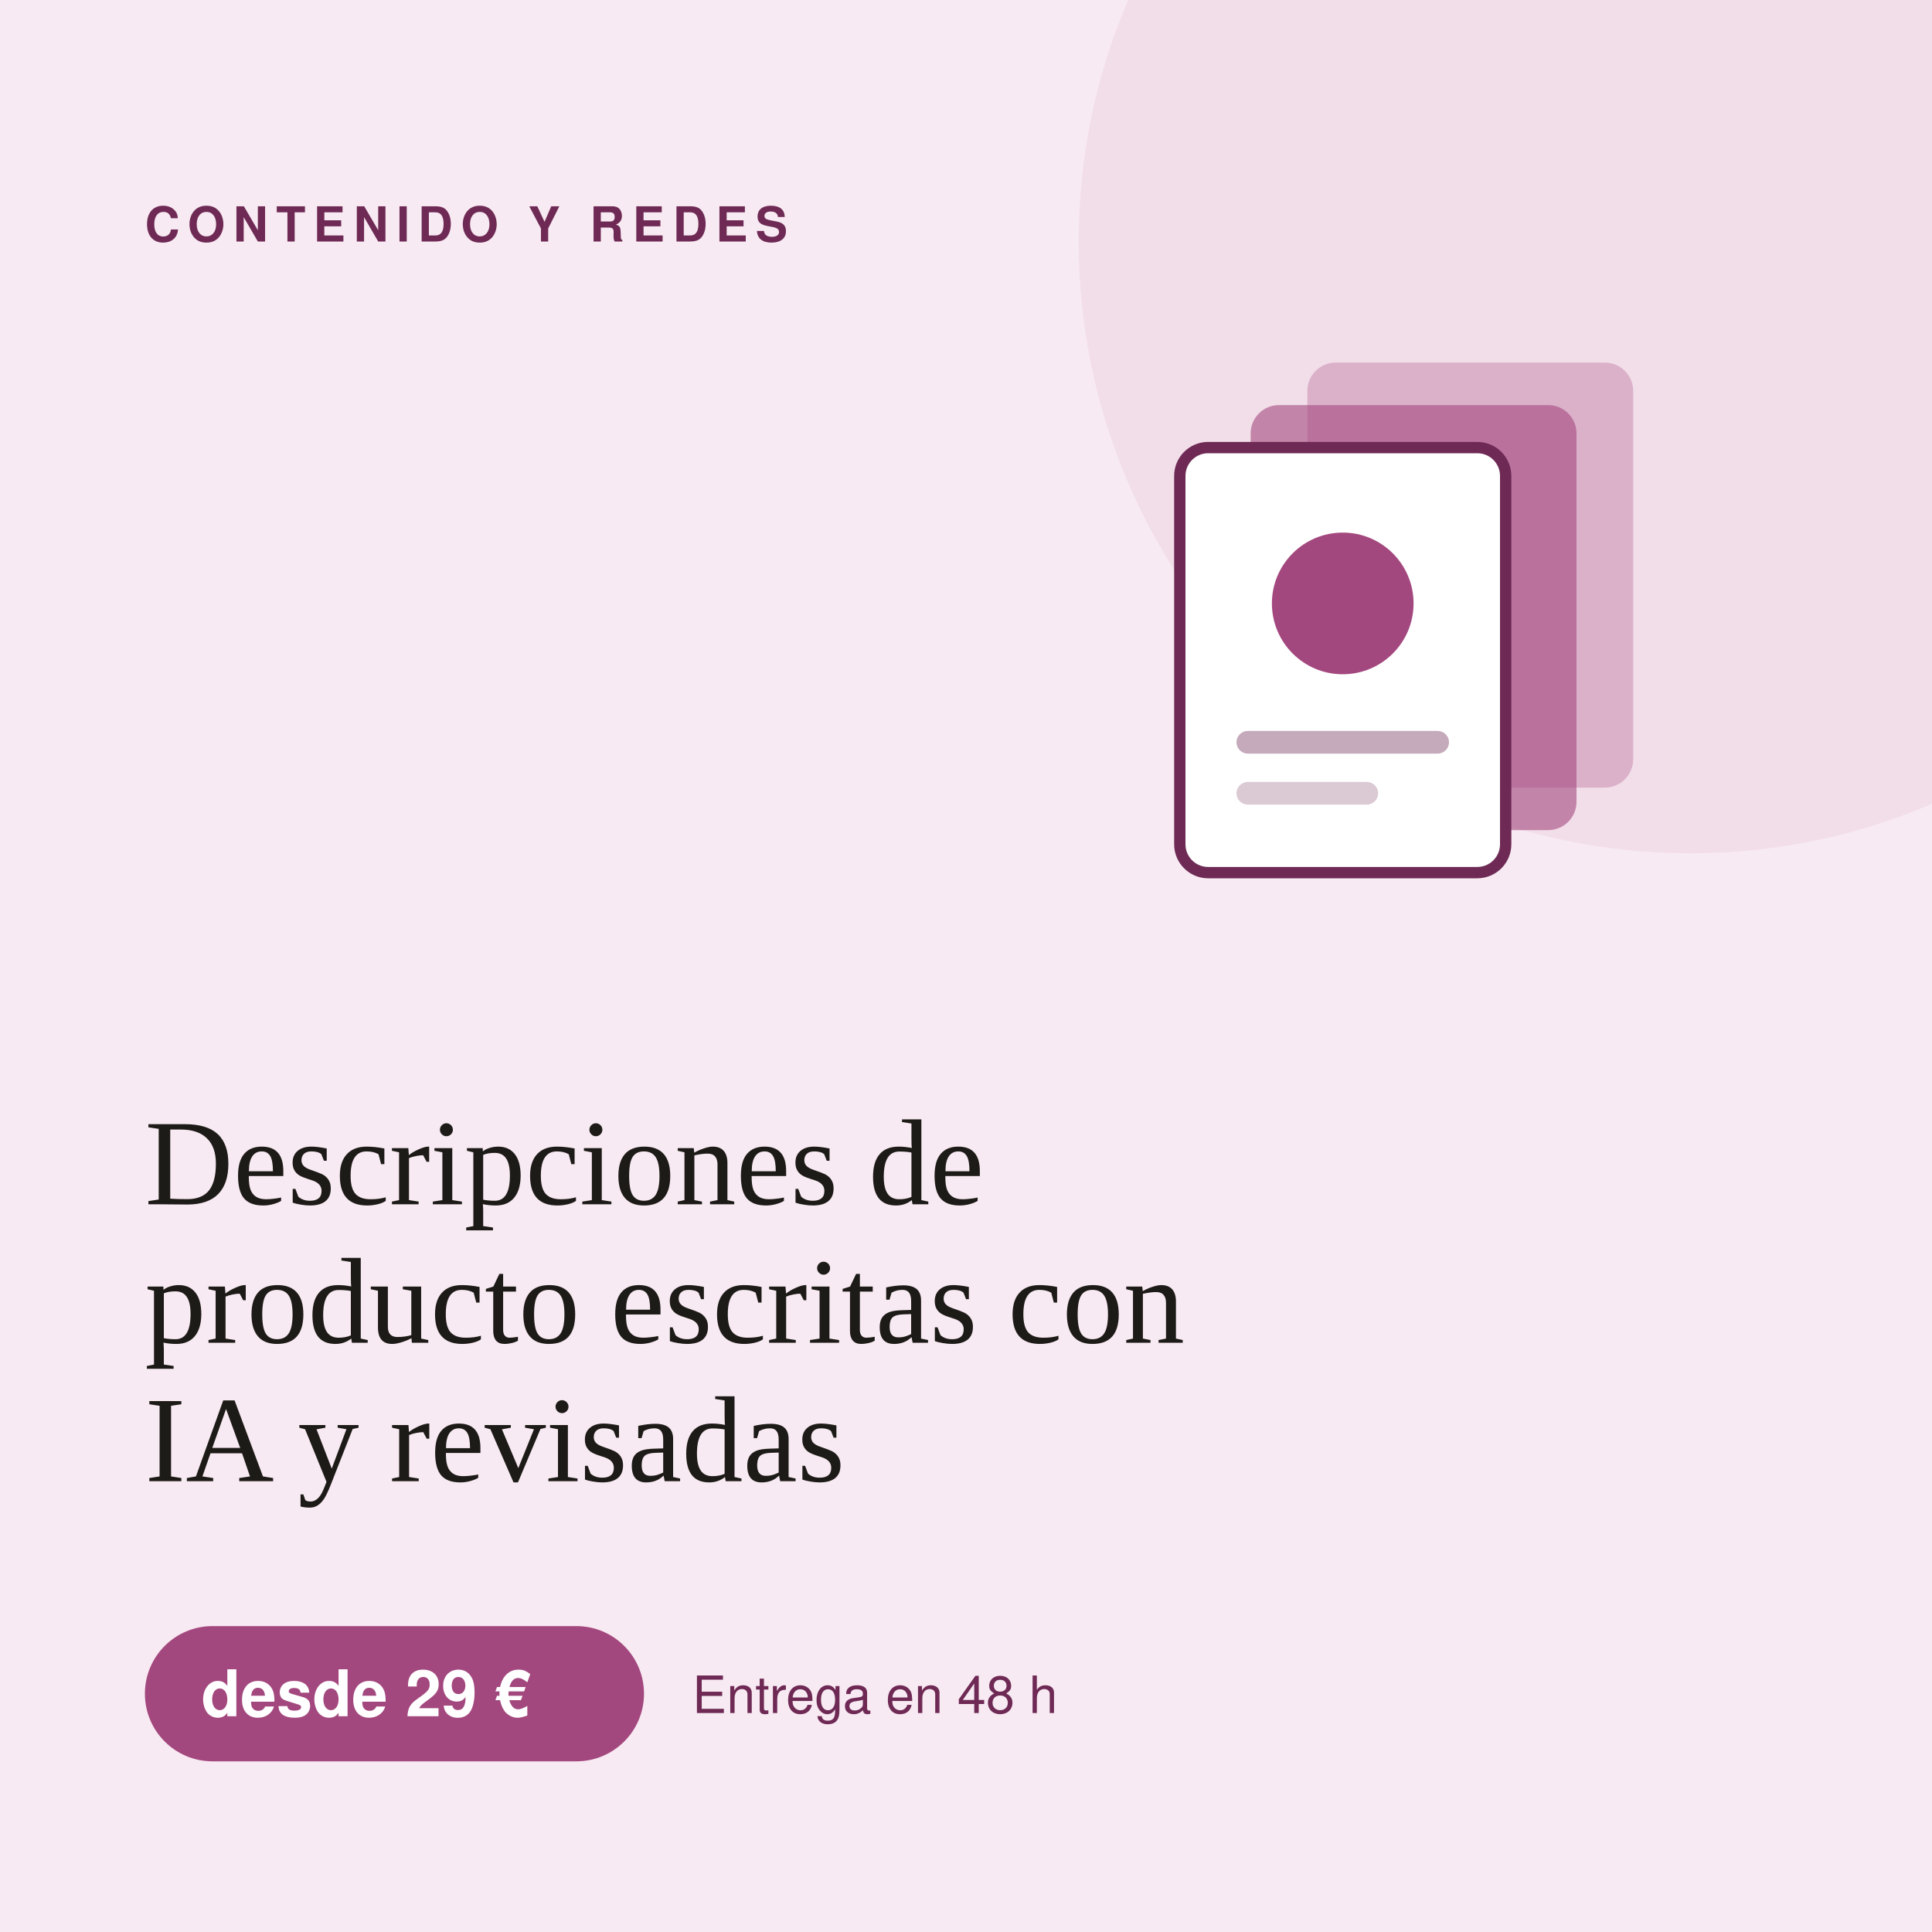
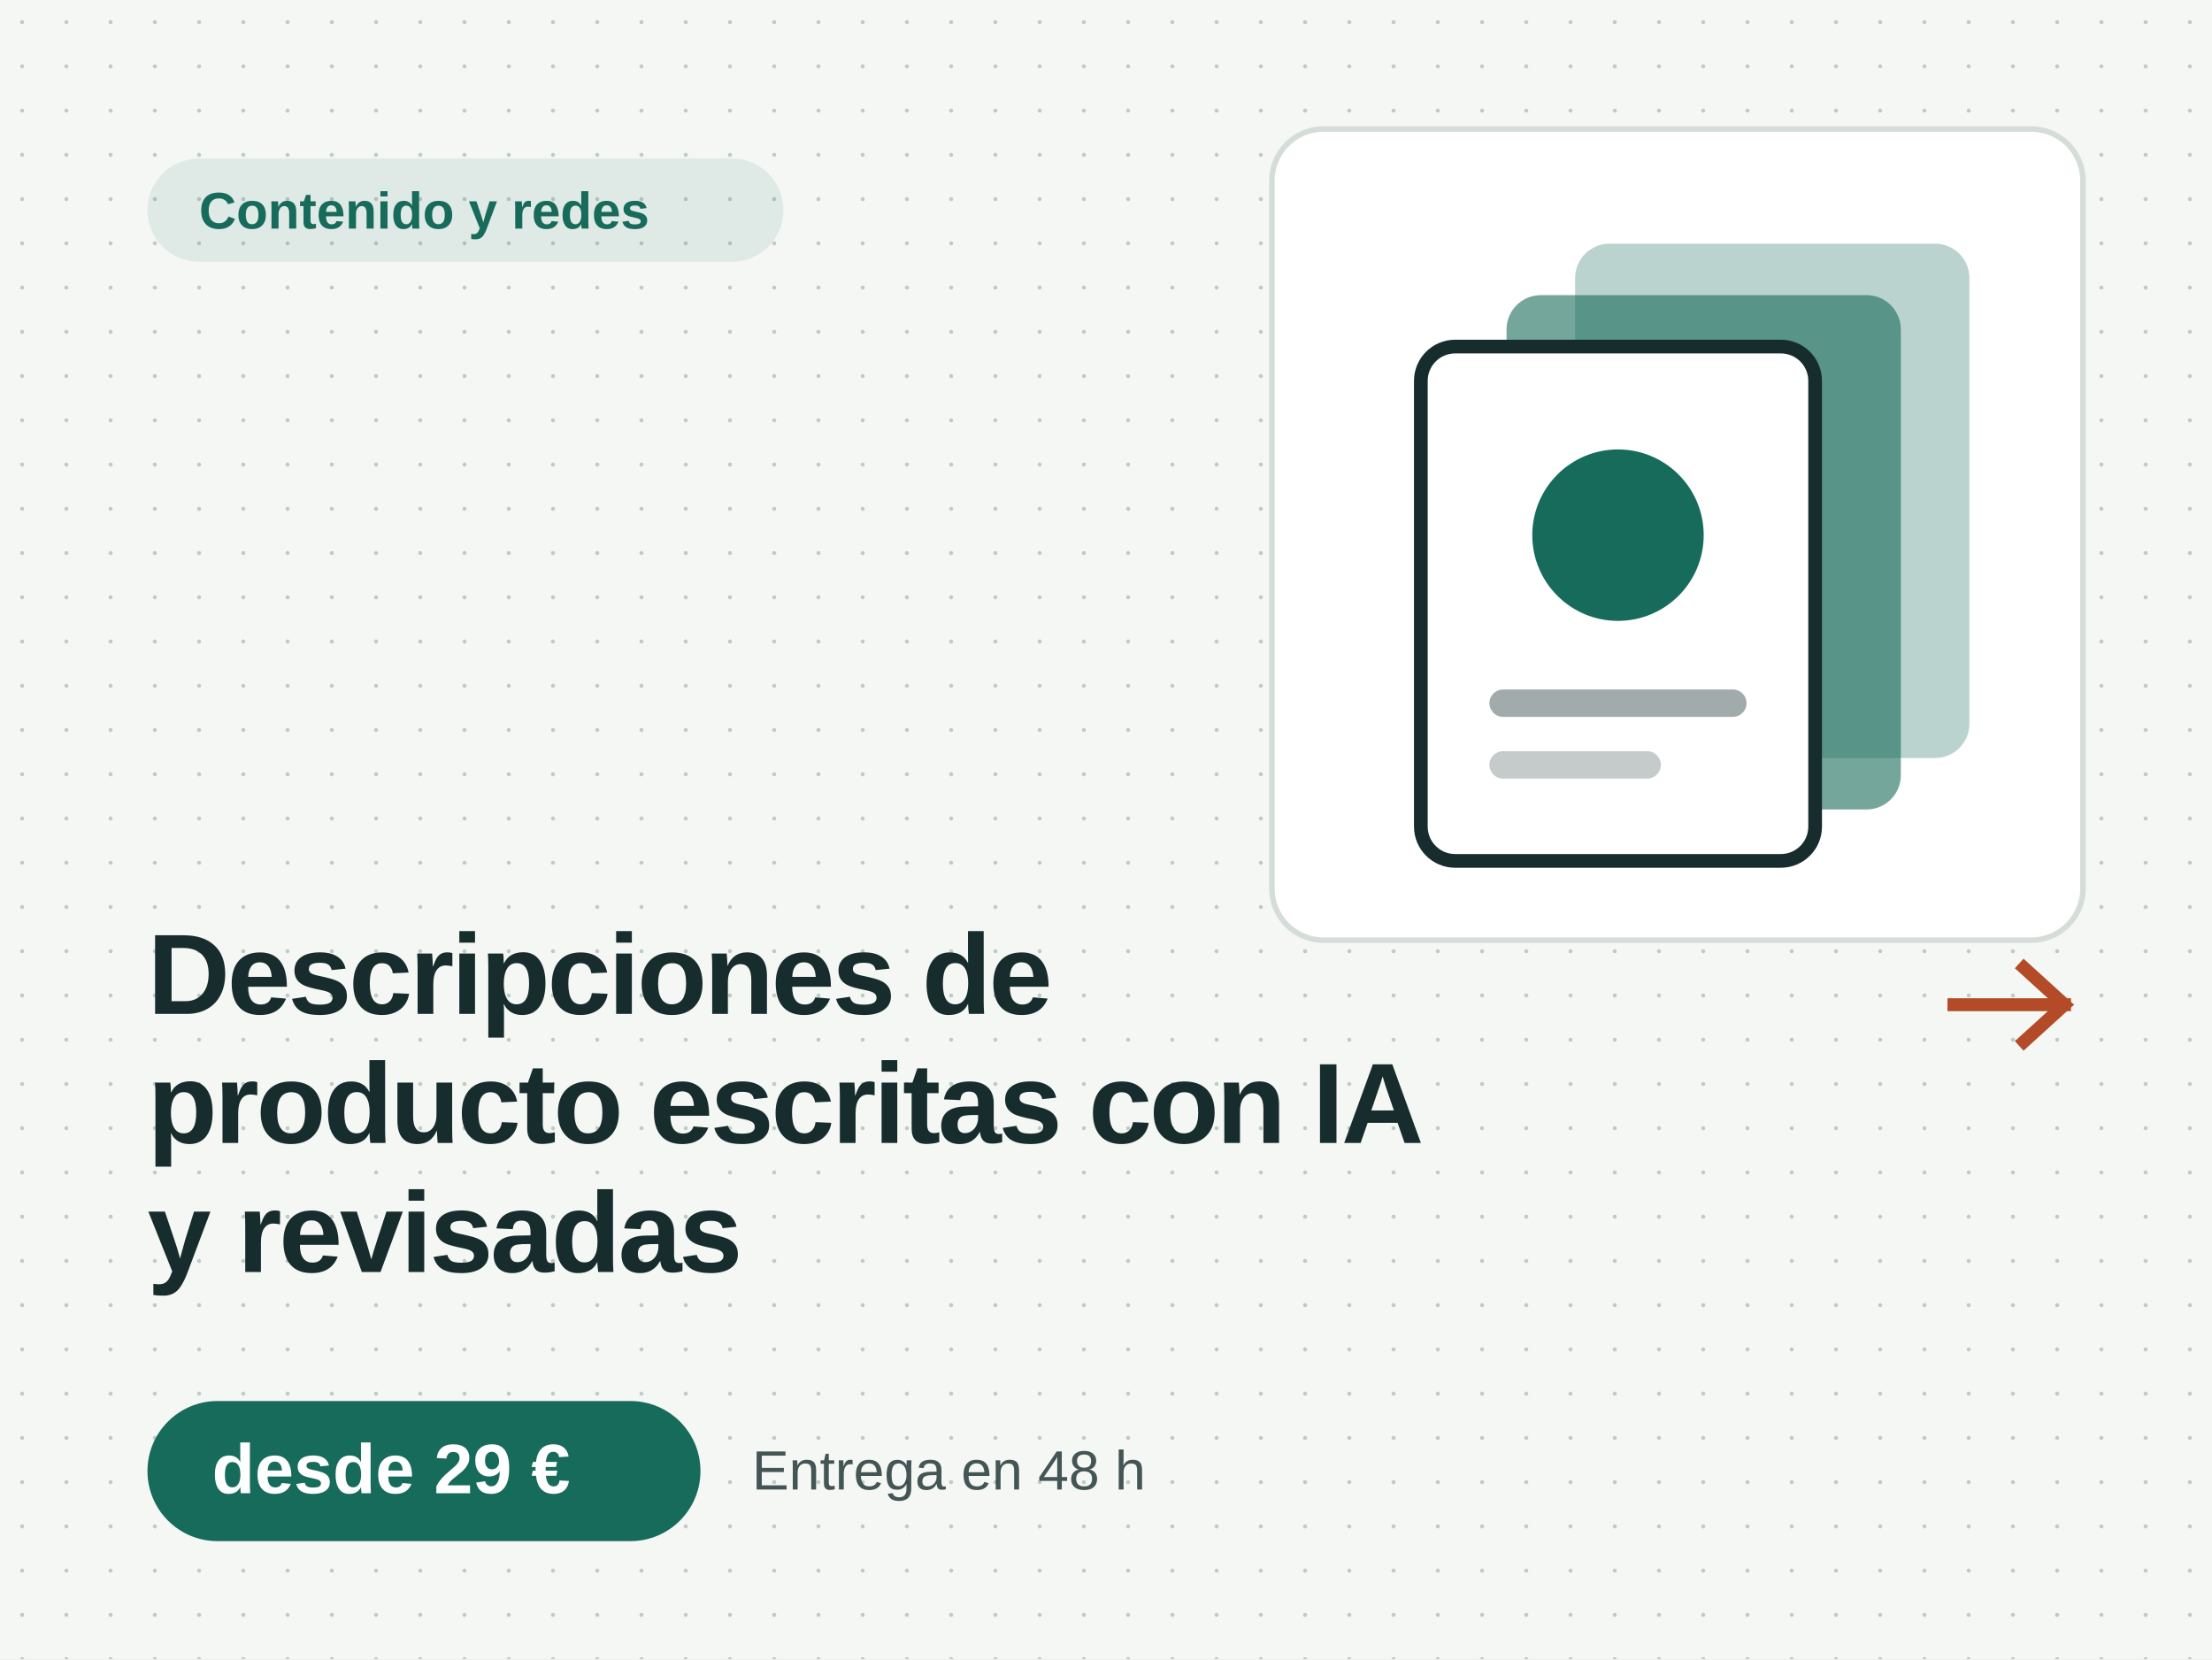
- <svg xmlns="http://www.w3.org/2000/svg" viewBox="0 0 1200 1200" width="1200" height="1200" role="img" aria-label="Descripciones de producto escritas con IA y revisadas">
-   <rect width="1200" height="1200" fill="#F8EAF2" />
-   <circle cx="1050" cy="150" r="380" fill="#A3487E" opacity=".08" />
-   <g transform="translate(680 190) scale(.88)">
-     <rect x="150" y="40" width="230" height="300" rx="20" fill="#A3487E" opacity=".3" />
-     <rect x="110" y="70" width="230" height="300" rx="20" fill="#A3487E" opacity=".6" />
-     <rect x="60" y="100" width="230" height="300" rx="20" fill="#fff" stroke="#6E2A55" stroke-width="8" />
-     <circle cx="175" cy="210" r="50" fill="#A3487E" />
-     <rect x="100" y="300" width="150" height="16" rx="8" fill="#6E2A55" opacity=".4" />
-     <rect x="100" y="336" width="100" height="16" rx="8" fill="#6E2A55" opacity=".25" />
+ <svg xmlns="http://www.w3.org/2000/svg" viewBox="0 0 1200 900" width="1200" height="900" role="img" aria-label="Descripciones de producto escritas con IA y revisadas">
+   <defs>
+     <pattern id="d" width="24" height="24" patternUnits="userSpaceOnUse">
+       <circle cx="12" cy="12" r="1.1" fill="#81938C" opacity=".45" />
+     </pattern>
+   </defs>
+   <rect width="1200" height="900" fill="#F5F7F4" />
+   <rect width="1200" height="900" fill="url(#d)" />
+   <rect x="690" y="70" width="440" height="440" rx="28" fill="#fff" stroke="#D5DDD8" stroke-width="3" />
+   <g transform="translate(715 95) scale(.93)">
+     <rect x="150" y="40" width="230" height="300" rx="20" fill="#176B5A" opacity=".3" />
+     <rect x="110" y="70" width="230" height="300" rx="20" fill="#176B5A" opacity=".6" />
+     <rect x="60" y="100" width="230" height="300" rx="20" fill="#fff" stroke="#172D2D" stroke-width="8" />
+     <circle cx="175" cy="210" r="50" fill="#176B5A" />
+     <rect x="100" y="300" width="150" height="16" rx="8" fill="#172D2D" opacity=".4" />
+     <rect x="100" y="336" width="100" height="16" rx="8" fill="#172D2D" opacity=".25" />
  </g>
-   <text x="90" y="150" font-family="Helvetica, Arial, sans-serif" font-size="30" letter-spacing="5" fill="#6E2A55" font-weight="700">CONTENIDO Y REDES</text>
-   <text x="90" y="748" font-family="Georgia, 'Times New Roman', serif" font-size="76" fill="#1d1b17">Descripciones de</text>
-   <text x="90" y="834" font-family="Georgia, 'Times New Roman', serif" font-size="76" fill="#1d1b17">producto escritas con</text>
-   <text x="90" y="920" font-family="Georgia, 'Times New Roman', serif" font-size="76" fill="#1d1b17">IA y revisadas</text>
-   <rect x="90" y="1010" width="310" height="84" rx="42" fill="#A3487E" />
-   <text x="125" y="1066" font-family="Helvetica, Arial, sans-serif" font-size="40" font-weight="700" fill="#fff">desde 29 €</text>
-   <text x="430" y="1064" font-family="Helvetica, Arial, sans-serif" font-size="32" fill="#6E2A55">Entrega en 48 h</text>
+   <path d="M1060 545 h60 m-22 -20 l22 20 l-22 20" stroke="#B34A28" stroke-width="7" fill="none" stroke-linecap="square" />
+   <rect x="80" y="86" width="345" height="56" rx="28" fill="#176B5A" opacity=".1" />
+   <text x="108" y="124" font-family="'Space Grotesk', 'Segoe UI', Arial, sans-serif" font-size="28" font-weight="600" fill="#176B5A">Contenido y redes</text>
+   <text x="80" y="550" font-family="'Space Grotesk', 'Segoe UI', Arial, sans-serif" font-size="62" font-weight="700" letter-spacing="-1.5" fill="#172D2D">Descripciones de</text>
+   <text x="80" y="620" font-family="'Space Grotesk', 'Segoe UI', Arial, sans-serif" font-size="62" font-weight="700" letter-spacing="-1.5" fill="#172D2D">producto escritas con IA</text>
+   <text x="80" y="690" font-family="'Space Grotesk', 'Segoe UI', Arial, sans-serif" font-size="62" font-weight="700" letter-spacing="-1.5" fill="#172D2D">y revisadas</text>
+   <rect x="80" y="760" width="300" height="76" rx="38" fill="#176B5A" />
+   <text x="115" y="810" font-family="'Space Grotesk', 'Segoe UI', Arial, sans-serif" font-size="38" font-weight="700" fill="#fff">desde 29 €</text>
+   <text x="408" y="808" font-family="'Space Grotesk', 'Segoe UI', Arial, sans-serif" font-size="30" fill="#172D2D" opacity=".8">Entrega en 48 h</text>
</svg>
